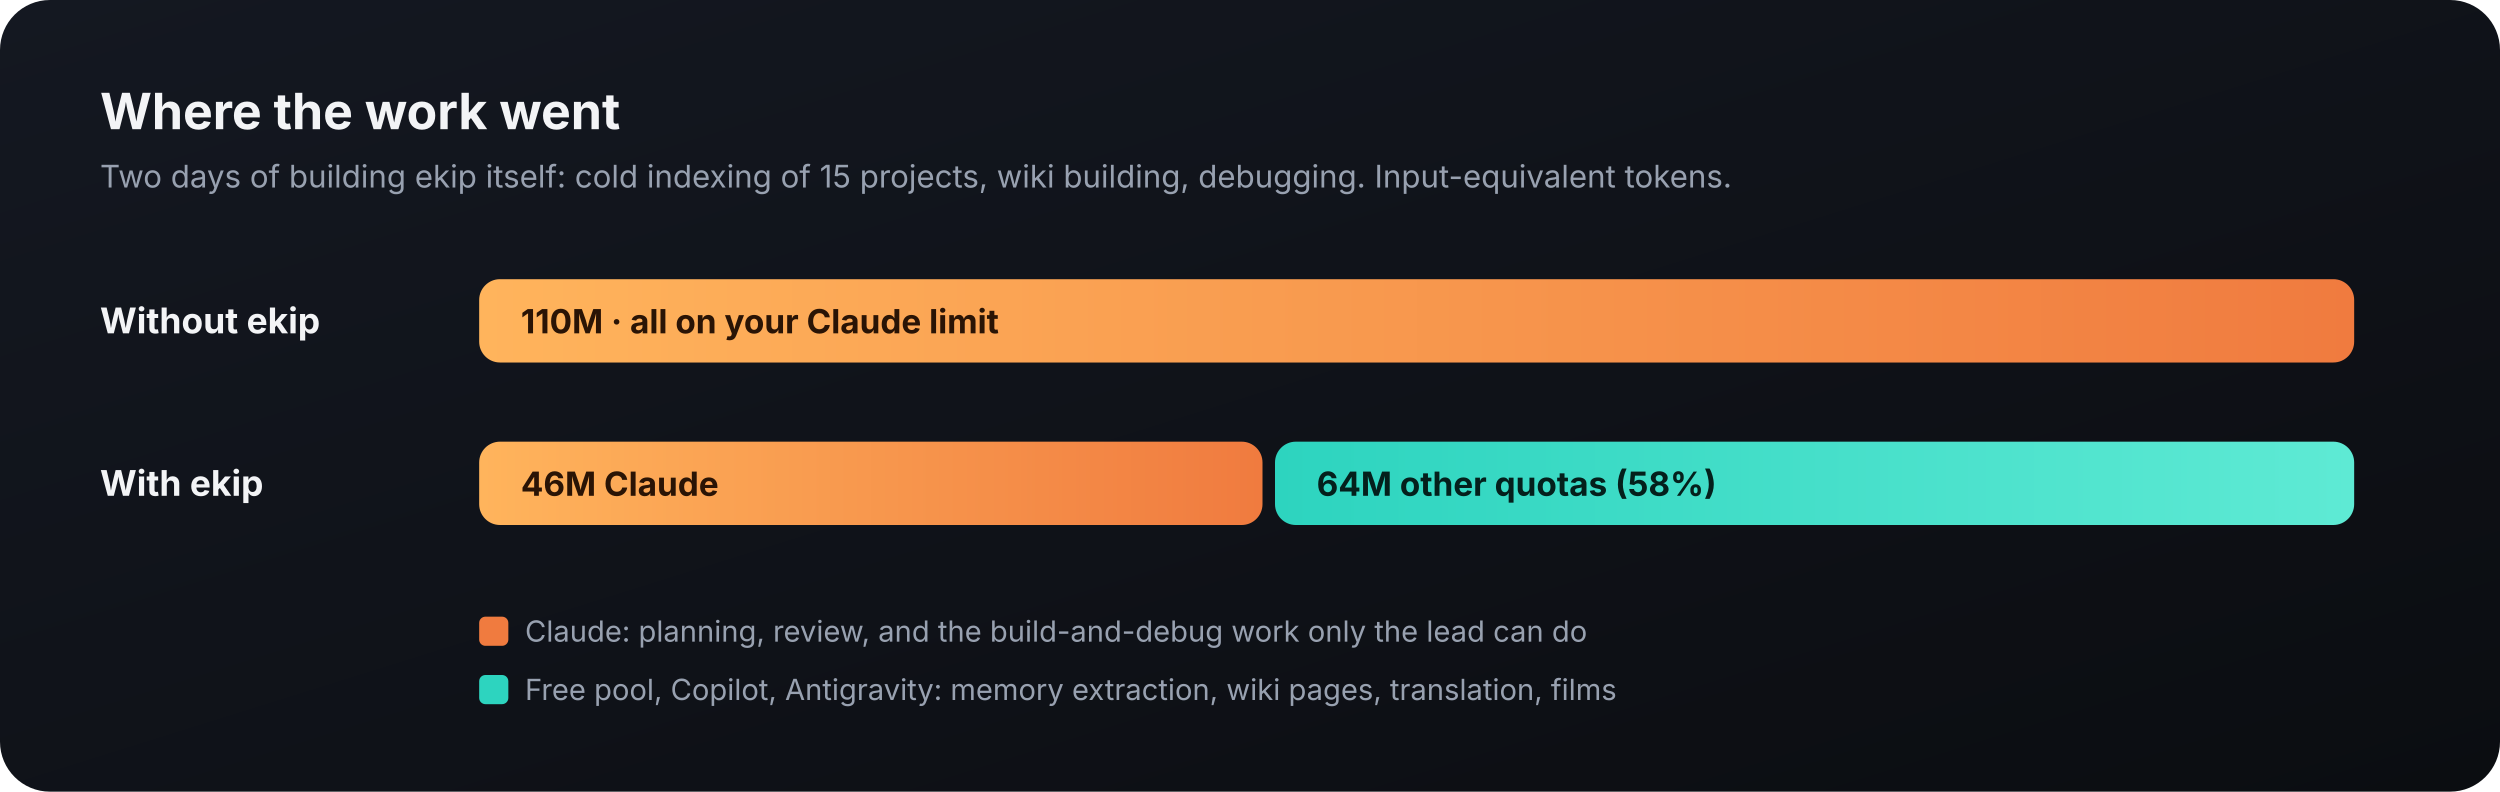
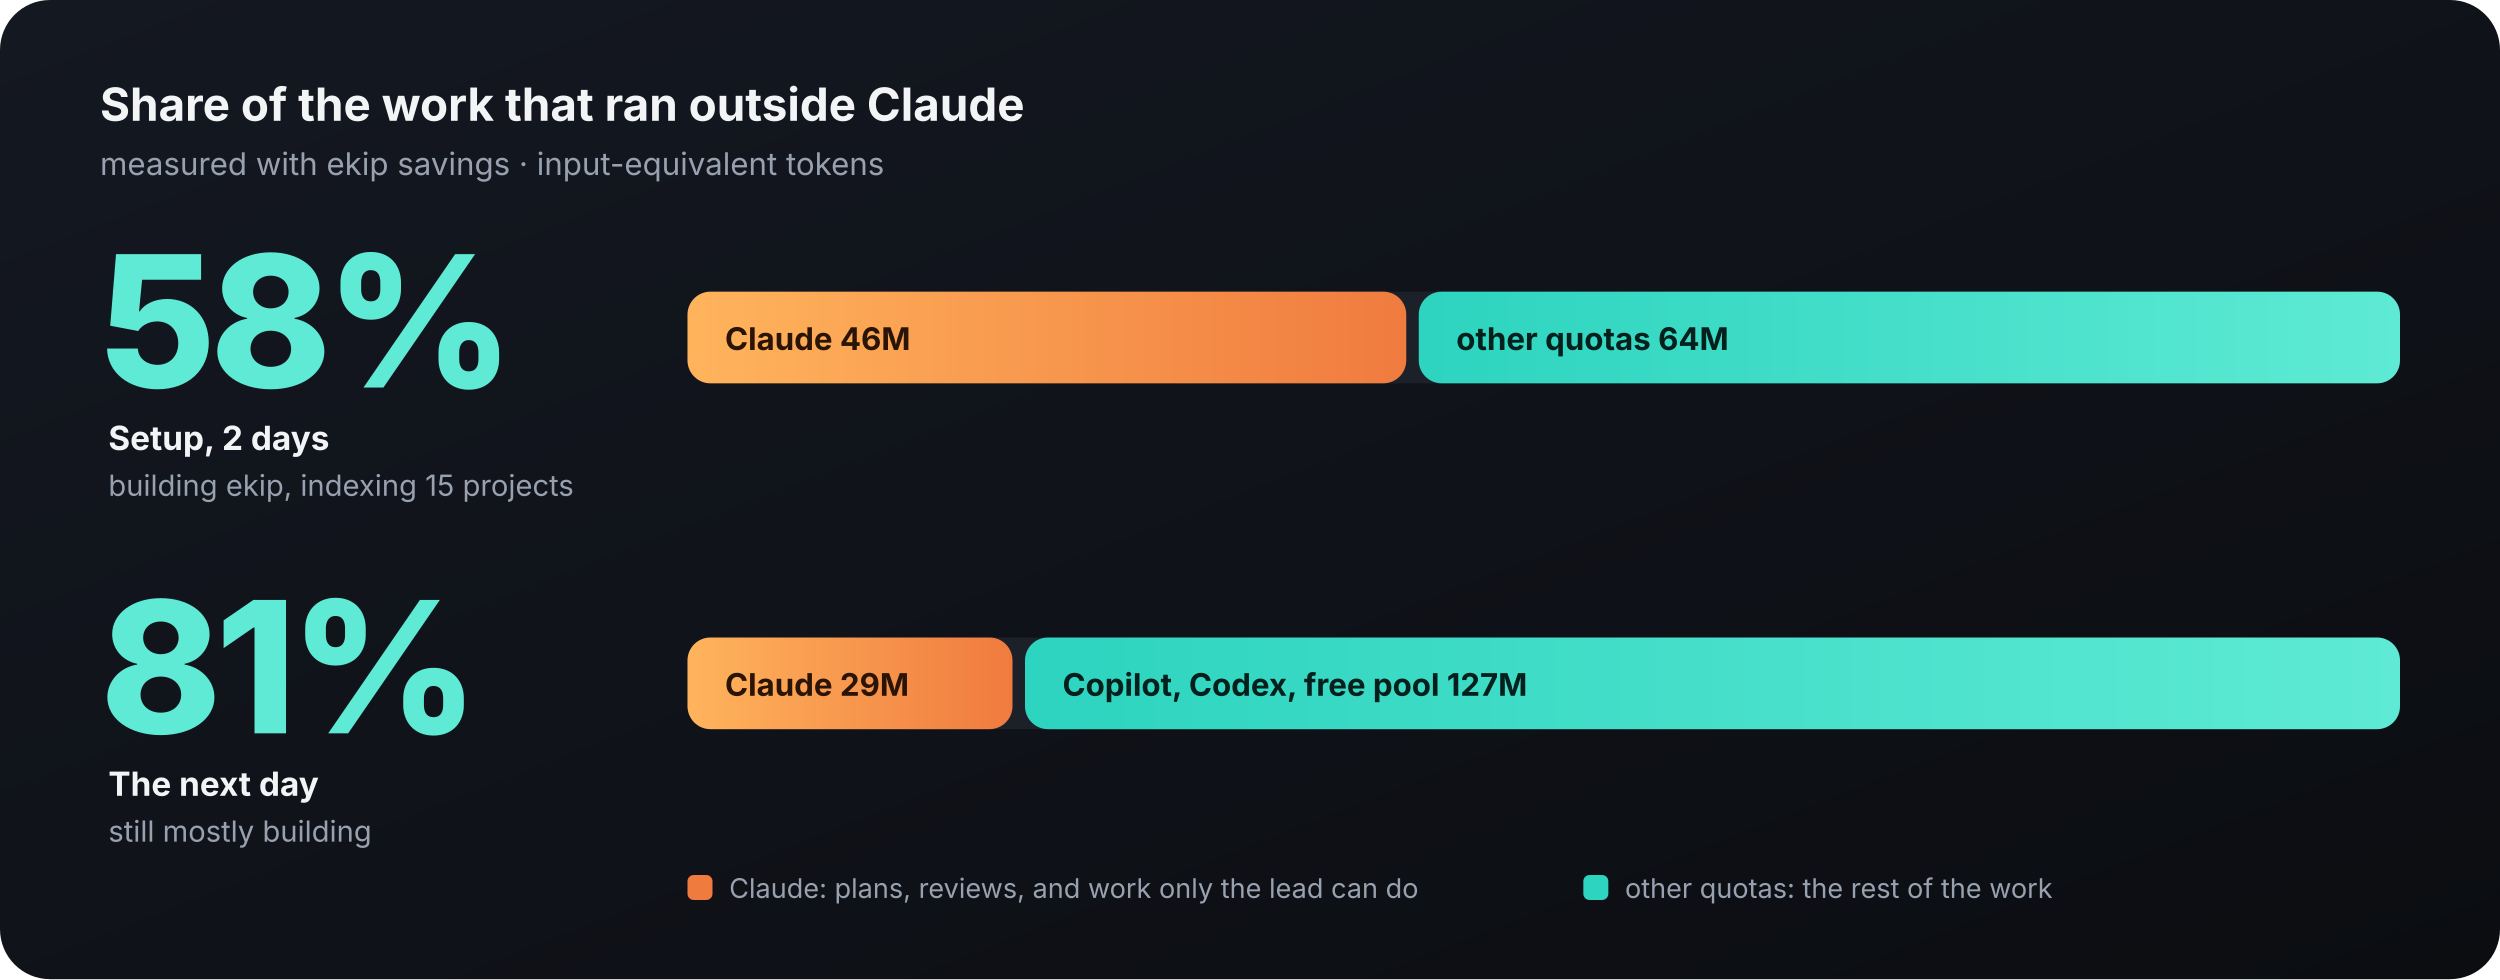
- <svg xmlns="http://www.w3.org/2000/svg" viewBox="0 0 1200 380" role="img" aria-label="Claude usage without and with ekip during the setup phase: without ekip all 110 million input-equivalent tokens land on Claude; with ekip 46 million do, and 64 million run on other quotas.">
+ <svg xmlns="http://www.w3.org/2000/svg" viewBox="0 0 1200 470" role="img" aria-label="Share of the work that ran outside Claude, measured with ekip savings: 58% during the two-day setup phase, 81% the next day.">
  <defs>
    <linearGradient id="bg" x1="0" y1="0" x2="1" y2="1">
      <stop offset="0" stop-color="#141821" />
      <stop offset="1" stop-color="#0B0D11" />
    </linearGradient>
    <linearGradient id="lead" x1="0" y1="0" x2="1" y2="0">
      <stop offset="0" stop-color="#FFB45C" />
      <stop offset="1" stop-color="#F07B3F" />
    </linearGradient>
    <linearGradient id="team" x1="0" y1="0" x2="1" y2="0">
      <stop offset="0" stop-color="#2DD4BF" />
      <stop offset="1" stop-color="#5EEAD4" />
    </linearGradient>
  </defs>
-   <style>.t{font-family:Inter,-apple-system,BlinkMacSystemFont,'Segoe UI',sans-serif}.h{font-weight:700;fill:#F3F4F6}.s{fill:#98A1B0}</style>
-   <rect width="1200" height="380" rx="24" fill="url(#bg)" />
+   <style>.t{font-family:Inter,-apple-system,BlinkMacSystemFont,'Segoe UI',sans-serif}.h{font-weight:700;fill:#F3F4F6}.s{fill:#98A1B0}.big{font-weight:800;letter-spacing:-3px}</style>
+   <rect width="1200" height="470" rx="24" fill="url(#bg)" />
  <g class="t">
-     <text x="48" y="62" class="h" font-size="24">Where the work went</text>
-     <text x="48" y="90" class="s" font-size="15">Two days of building ekip itself: cold indexing of 15 projects, wiki building, debugging. Input-equivalent tokens.</text>
-     <text x="48" y="160" class="h" font-size="17">Without ekip</text>
-     <rect x="230" y="134" width="900" height="40" rx="10" fill="url(#lead)" />
-     <text x="250" y="160" font-size="16" font-weight="700" fill="#2A1405">110M · all on your Claude limit</text>
-     <text x="48" y="238" class="h" font-size="17">With ekip</text>
-     <rect x="230" y="212" width="376" height="40" rx="10" fill="url(#lead)" />
-     <text x="250" y="238" font-size="16" font-weight="700" fill="#2A1405">46M Claude</text>
-     <rect x="612" y="212" width="518" height="40" rx="10" fill="url(#team)" />
-     <text x="632" y="238" font-size="16" font-weight="700" fill="#04201C">64M other quotas (58%)</text>
-     <g font-size="14" class="s">
-       <rect x="230" y="296" width="14" height="14" rx="3" fill="#F07B3F" />
-       <text x="252" y="308">Claude: planning, review, and the build-and-debug work only the lead can do</text>
-       <rect x="230" y="324" width="14" height="14" rx="3" fill="#2DD4BF" />
-       <text x="252" y="336">Free pool, Copilot, Antigravity: memory extraction, wiki pages, translation, films</text>
+     <text x="48" y="58" class="h" font-size="22">Share of the work that ran outside Claude</text>
+     <text x="48" y="84" class="s" font-size="15">measured with ekip savings · input-equivalent tokens</text>
+     <text x="48" y="186" class="big" font-size="88" fill="#5EEAD4">58%</text>
+     <text x="52" y="216" class="h" font-size="16">Setup, 2 days</text>
+     <text x="52" y="238" class="s" font-size="14">building ekip, indexing 15 projects</text>
+     <rect x="330" y="140" width="822" height="44" rx="11" fill="#1C2028" />
+     <rect x="330" y="140" width="345" height="44" rx="11" fill="url(#lead)" />
+     <rect x="681" y="140" width="471" height="44" rx="11" fill="url(#team)" />
+     <text x="348" y="168" font-size="15" font-weight="700" fill="#2A1405">Claude 46M</text>
+     <text x="699" y="168" font-size="15" font-weight="700" fill="#04201C">other quotas 64M</text>
+     <text x="48" y="352" class="big" font-size="88" fill="#5EEAD4">81%</text>
+     <text x="52" y="382" class="h" font-size="16">The next day</text>
+     <text x="52" y="404" class="s" font-size="14">still mostly building</text>
+     <rect x="330" y="306" width="822" height="44" rx="11" fill="#1C2028" />
+     <rect x="330" y="306" width="156" height="44" rx="11" fill="url(#lead)" />
+     <rect x="492" y="306" width="660" height="44" rx="11" fill="url(#team)" />
+     <text x="348" y="334" font-size="15" font-weight="700" fill="#2A1405">Claude 29M</text>
+     <text x="510" y="334" font-size="15" font-weight="700" fill="#04201C">Copilot, Codex, free pool 127M</text>
+     <g font-size="13" class="s">
+       <rect x="330" y="420" width="12" height="12" rx="3" fill="#F07B3F" />
+       <text x="350" y="431">Claude: plans, reviews, and work only the lead can do</text>
+       <rect x="760" y="420" width="12" height="12" rx="3" fill="#2DD4BF" />
+       <text x="780" y="431">other quotas: the rest of the work</text>
    </g>
  </g>
</svg>
